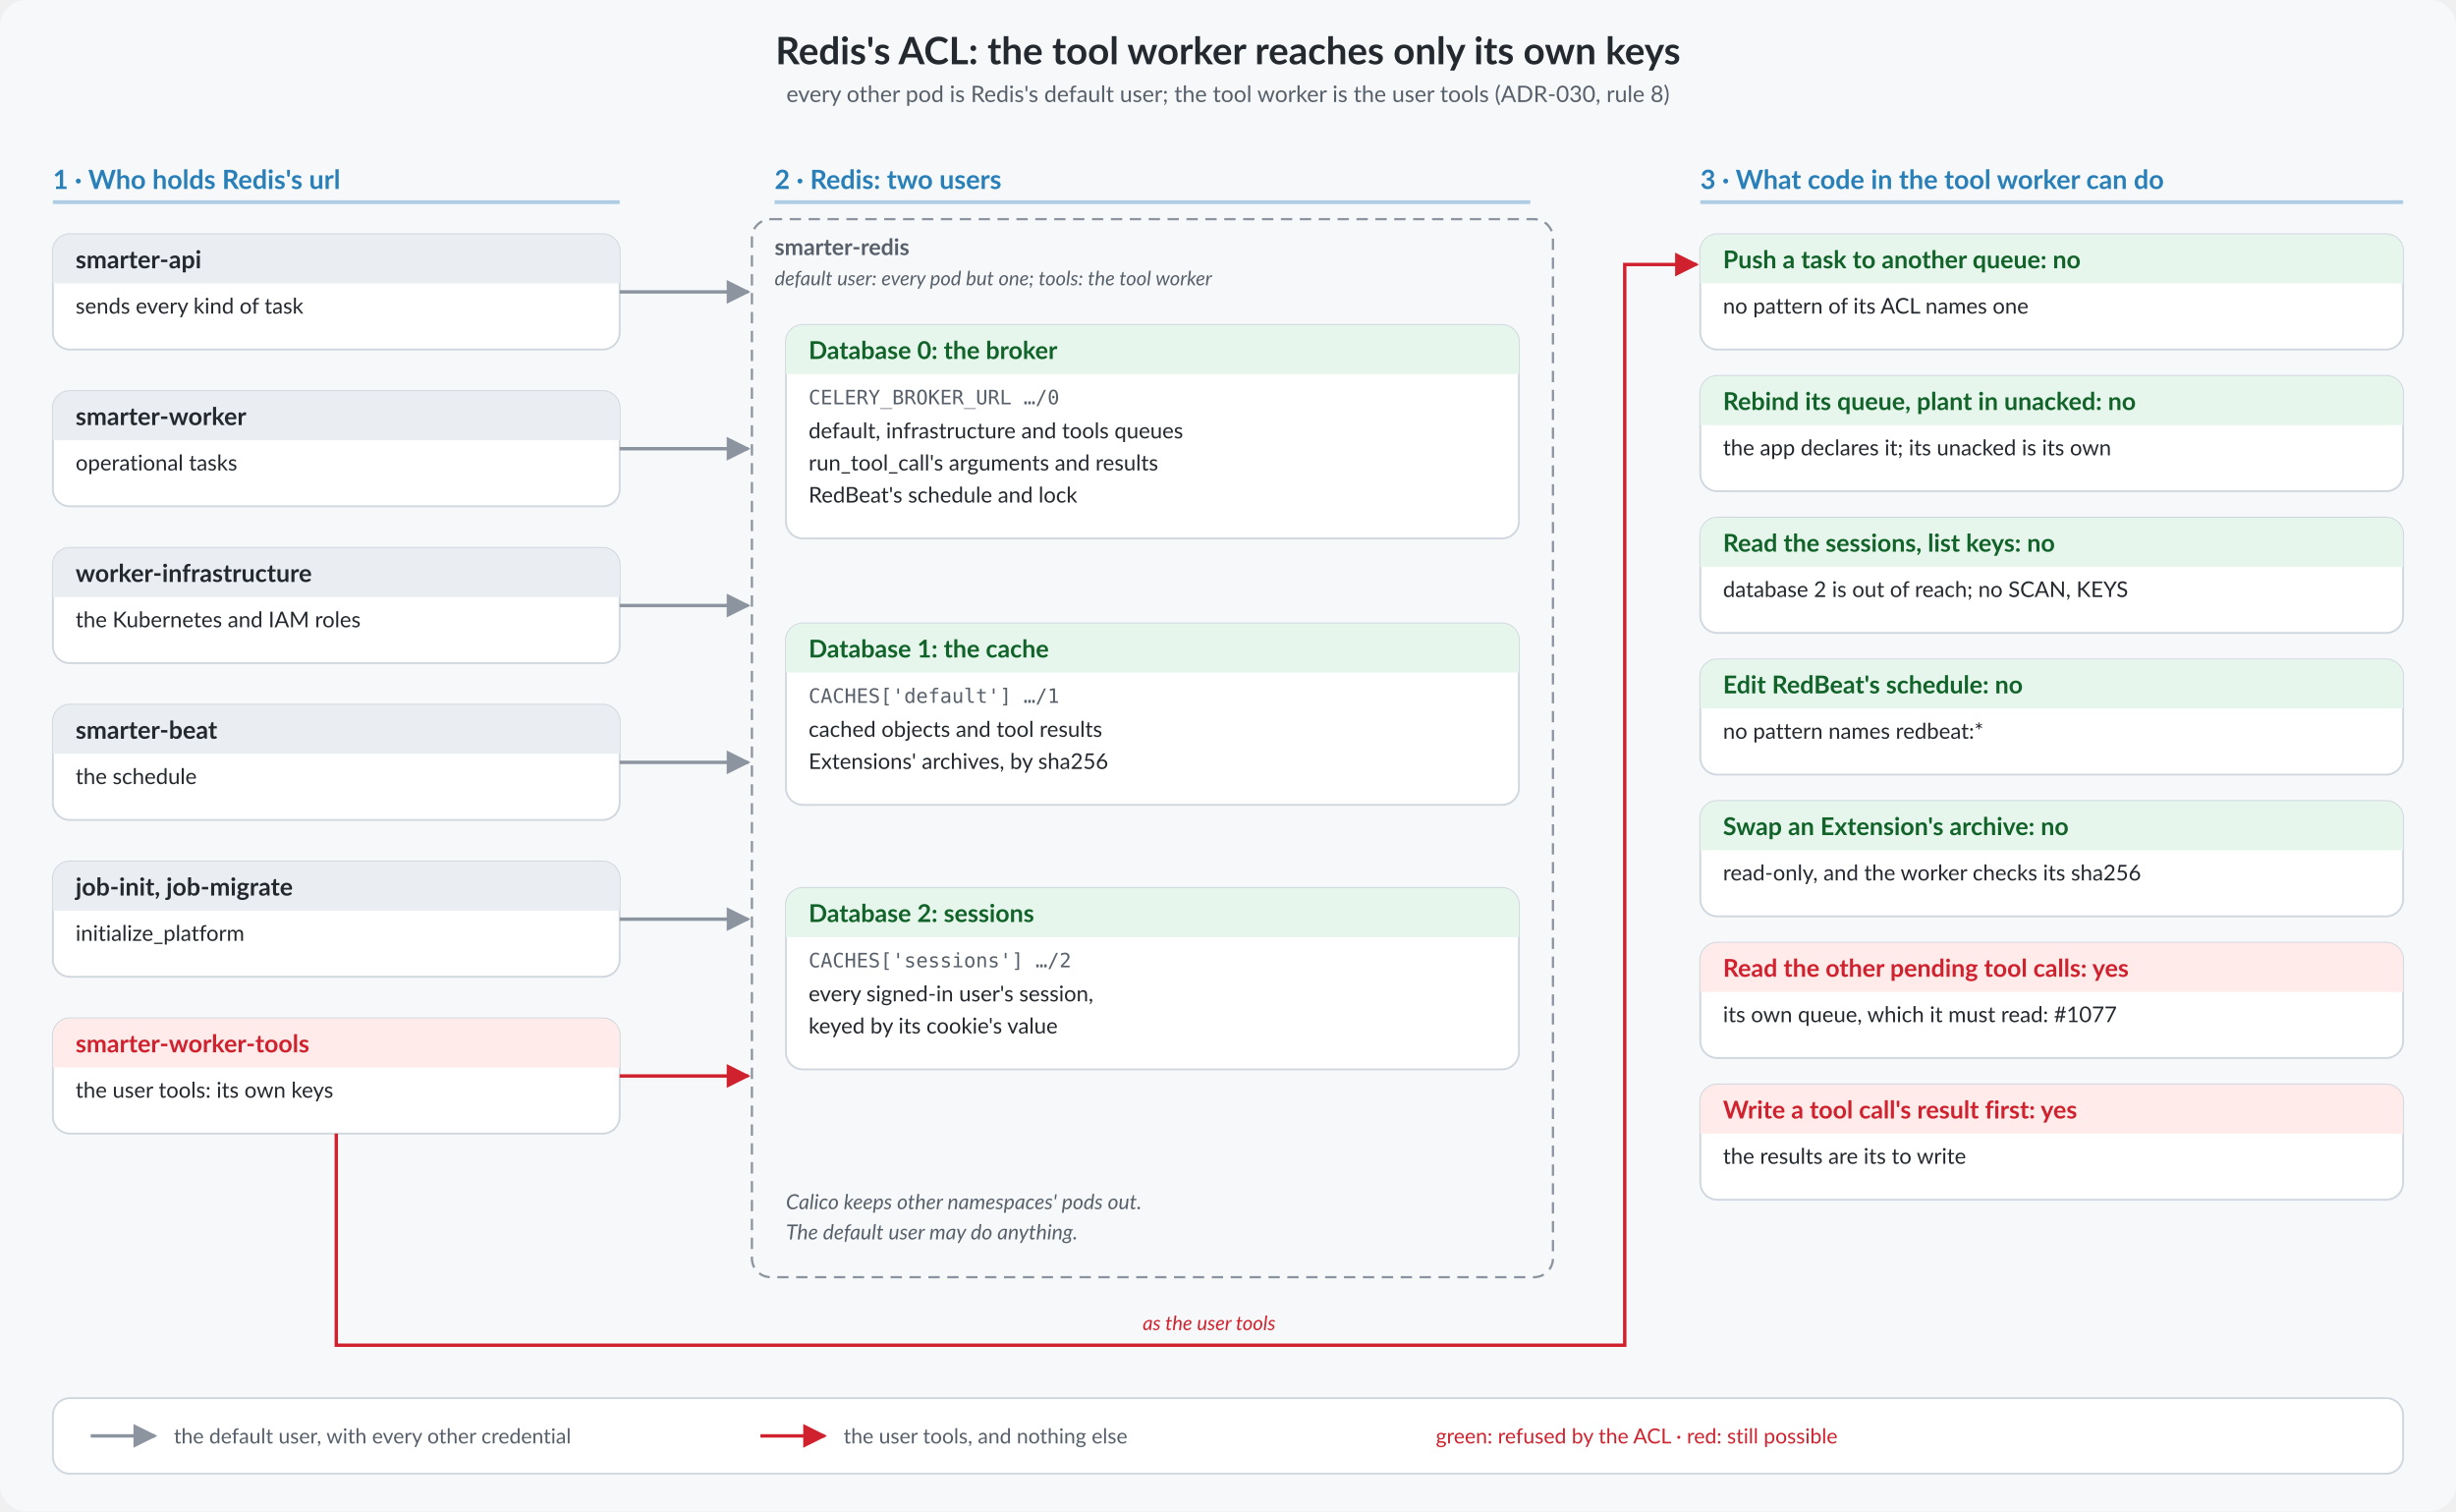
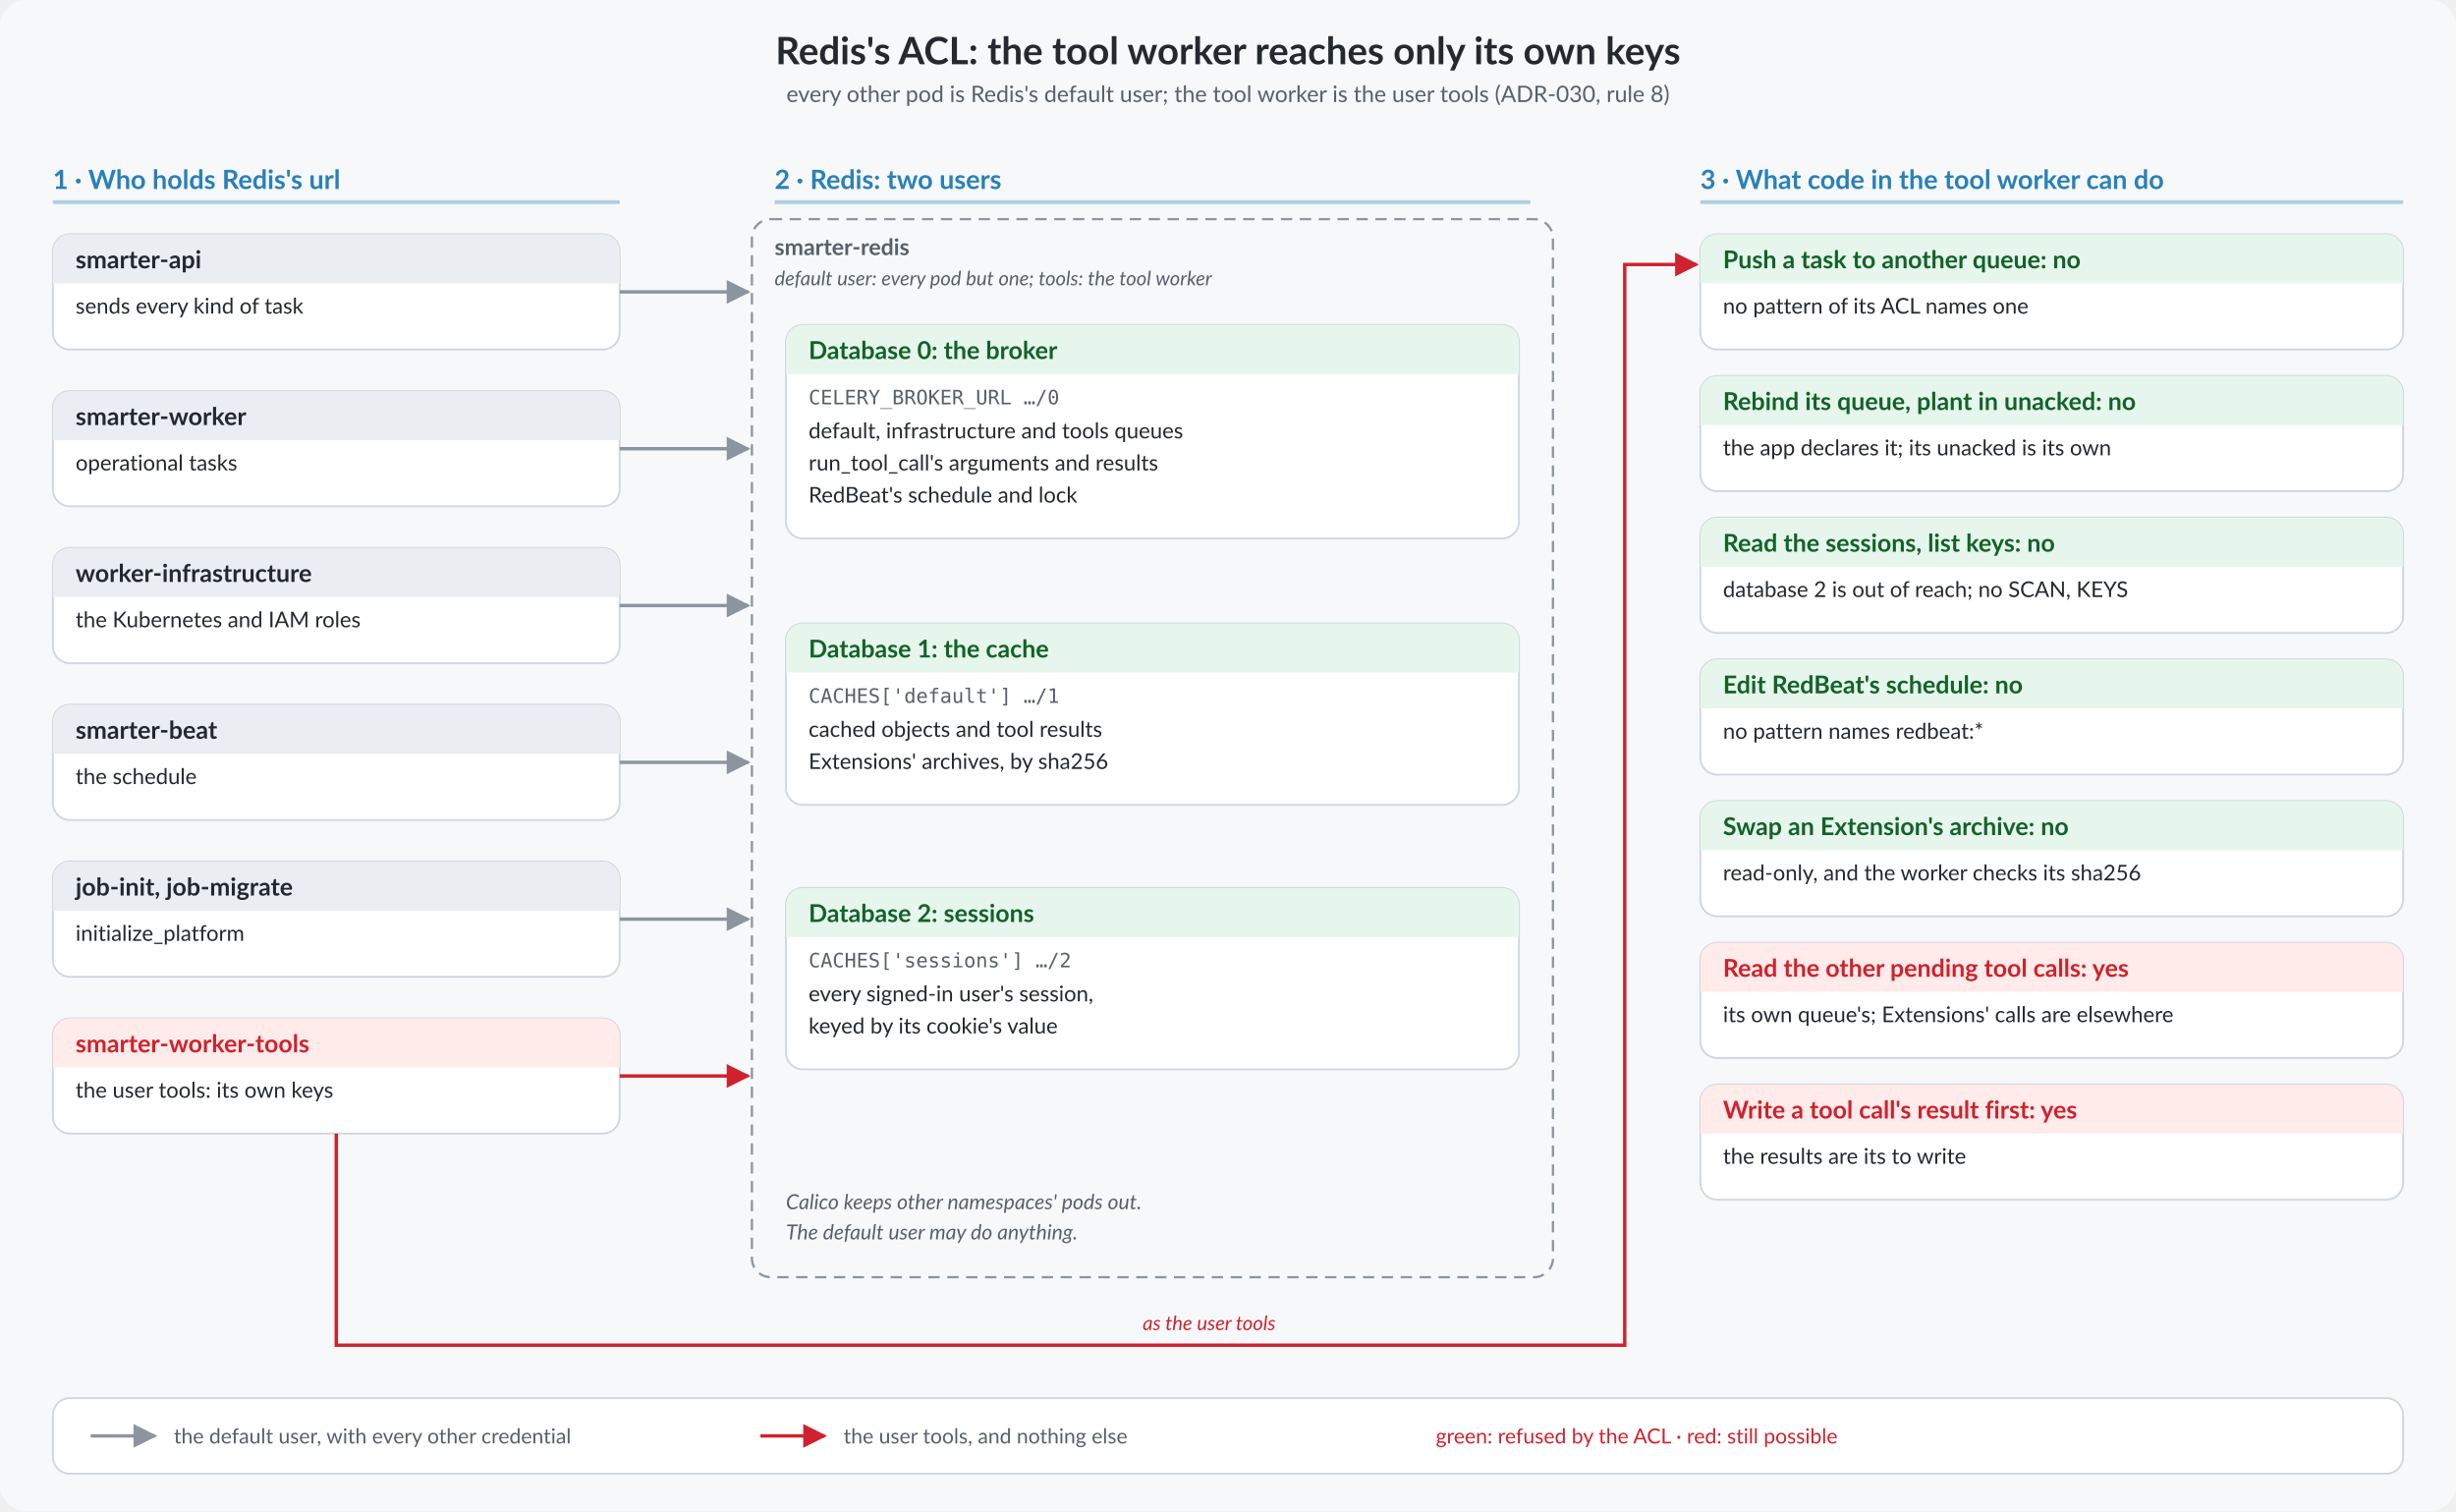
<svg xmlns="http://www.w3.org/2000/svg" viewBox="0 0 1300 800" width="1300" height="800" role="img" aria-labelledby="t d">
  <defs>
    <marker id="head" viewBox="0 0 10 10" refX="9" refY="5" markerWidth="7" markerHeight="7" orient="auto-start-reverse">
      <path d="M0,0 L10,5 L0,10 z" fill="#8C959F" />
    </marker>
    <marker id="head-green" viewBox="0 0 10 10" refX="9" refY="5" markerWidth="7" markerHeight="7" orient="auto-start-reverse">
      <path d="M0,0 L10,5 L0,10 z" fill="#1A7F37" />
    </marker>
    <marker id="head-red" viewBox="0 0 10 10" refX="9" refY="5" markerWidth="7" markerHeight="7" orient="auto-start-reverse">
      <path d="M0,0 L10,5 L0,10 z" fill="#CF222E" />
    </marker>
    <marker id="head-blue" viewBox="0 0 10 10" refX="9" refY="5" markerWidth="7" markerHeight="7" orient="auto-start-reverse">
      <path d="M0,0 L10,5 L0,10 z" fill="#2980B9" />
    </marker>
  </defs>
  <rect width="1300" height="800" rx="14" fill="#F6F8FA" />
  <text x="650.0" y="34" font-family="Lato, 'Helvetica Neue', Arial, sans-serif" font-size="20" font-weight="bold" fill="#24292F" text-anchor="middle">Redis's ACL: the tool worker reaches only its own keys</text>
  <text x="650.0" y="54" font-family="Lato, 'Helvetica Neue', Arial, sans-serif" font-size="12" font-weight="normal" fill="#57606A" text-anchor="middle">every other pod is Redis's default user; the tool worker is the user tools (ADR-030, rule 8)</text>
  <text x="28" y="100" font-family="Lato, 'Helvetica Neue', Arial, sans-serif" font-size="14" font-weight="bold" fill="#2980B9" text-anchor="start">1 · Who holds Redis's url</text>
  <rect x="28" y="106" width="300" height="2" fill="#2980B9" fill-opacity="0.35" />
  <rect x="28" y="124" width="300" height="61" rx="9" fill="#FFFFFF" stroke="#D0D7DE" />
  <path d="M28,133 a9,9 0 0 1 9,-9 h282 a9,9 0 0 1 9,9 v17 h-300 z" fill="#EAEEF2" />
  <text x="40" y="142" font-family="Lato, 'Helvetica Neue', Arial, sans-serif" font-size="13" font-weight="bold" fill="#24292F" text-anchor="start">smarter-api</text>
  <text x="40" y="166" font-family="Lato, 'Helvetica Neue', Arial, sans-serif" font-size="11.5" font-weight="normal" fill="#24292F" text-anchor="start">sends every kind of task</text>
  <rect x="28" y="207" width="300" height="61" rx="9" fill="#FFFFFF" stroke="#D0D7DE" />
  <path d="M28,216 a9,9 0 0 1 9,-9 h282 a9,9 0 0 1 9,9 v17 h-300 z" fill="#EAEEF2" />
  <text x="40" y="225" font-family="Lato, 'Helvetica Neue', Arial, sans-serif" font-size="13" font-weight="bold" fill="#24292F" text-anchor="start">smarter-worker</text>
  <text x="40" y="249" font-family="Lato, 'Helvetica Neue', Arial, sans-serif" font-size="11.5" font-weight="normal" fill="#24292F" text-anchor="start">operational tasks</text>
  <rect x="28" y="290" width="300" height="61" rx="9" fill="#FFFFFF" stroke="#D0D7DE" />
  <path d="M28,299 a9,9 0 0 1 9,-9 h282 a9,9 0 0 1 9,9 v17 h-300 z" fill="#EAEEF2" />
  <text x="40" y="308" font-family="Lato, 'Helvetica Neue', Arial, sans-serif" font-size="13" font-weight="bold" fill="#24292F" text-anchor="start">worker-infrastructure</text>
  <text x="40" y="332" font-family="Lato, 'Helvetica Neue', Arial, sans-serif" font-size="11.5" font-weight="normal" fill="#24292F" text-anchor="start">the Kubernetes and IAM roles</text>
  <rect x="28" y="373" width="300" height="61" rx="9" fill="#FFFFFF" stroke="#D0D7DE" />
  <path d="M28,382 a9,9 0 0 1 9,-9 h282 a9,9 0 0 1 9,9 v17 h-300 z" fill="#EAEEF2" />
  <text x="40" y="391" font-family="Lato, 'Helvetica Neue', Arial, sans-serif" font-size="13" font-weight="bold" fill="#24292F" text-anchor="start">smarter-beat</text>
  <text x="40" y="415" font-family="Lato, 'Helvetica Neue', Arial, sans-serif" font-size="11.5" font-weight="normal" fill="#24292F" text-anchor="start">the schedule</text>
  <rect x="28" y="456" width="300" height="61" rx="9" fill="#FFFFFF" stroke="#D0D7DE" />
  <path d="M28,465 a9,9 0 0 1 9,-9 h282 a9,9 0 0 1 9,9 v17 h-300 z" fill="#EAEEF2" />
  <text x="40" y="474" font-family="Lato, 'Helvetica Neue', Arial, sans-serif" font-size="13" font-weight="bold" fill="#24292F" text-anchor="start">job-init, job-migrate</text>
  <text x="40" y="498" font-family="Lato, 'Helvetica Neue', Arial, sans-serif" font-size="11.5" font-weight="normal" fill="#24292F" text-anchor="start">initialize_platform</text>
  <rect x="28" y="539" width="300" height="61" rx="9" fill="#FFFFFF" stroke="#D0D7DE" />
  <path d="M28,548 a9,9 0 0 1 9,-9 h282 a9,9 0 0 1 9,9 v17 h-300 z" fill="#FFEBE9" />
  <text x="40" y="557" font-family="Lato, 'Helvetica Neue', Arial, sans-serif" font-size="13" font-weight="bold" fill="#CF222E" text-anchor="start">smarter-worker-tools</text>
  <text x="40" y="581" font-family="Lato, 'Helvetica Neue', Arial, sans-serif" font-size="11.5" font-weight="normal" fill="#24292F" text-anchor="start">the user tools: its own keys</text>
  <text x="410" y="100" font-family="Lato, 'Helvetica Neue', Arial, sans-serif" font-size="14" font-weight="bold" fill="#2980B9" text-anchor="start">2 · Redis: two users</text>
  <rect x="410" y="106" width="400" height="2" fill="#2980B9" fill-opacity="0.35" />
  <rect x="398" y="116" width="424" height="560" rx="10" fill="none" stroke="#8C959F" stroke-width="1.2" stroke-dasharray="6 4" />
  <text x="410" y="135" font-family="Lato, 'Helvetica Neue', Arial, sans-serif" font-size="12" font-weight="bold" fill="#57606A" text-anchor="start">smarter-redis</text>
  <text x="410" y="151" font-family="Lato, 'Helvetica Neue', Arial, sans-serif" font-size="10.5" font-weight="normal" fill="#57606A" text-anchor="start" font-style="italic">default user: every pod but one; tools: the tool worker</text>
  <rect x="416" y="172" width="388" height="113" rx="9" fill="#FFFFFF" stroke="#D0D7DE" />
  <path d="M416,181 a9,9 0 0 1 9,-9 h370 a9,9 0 0 1 9,9 v17 h-388 z" fill="#E7F6EC" />
  <text x="428" y="190" font-family="Lato, 'Helvetica Neue', Arial, sans-serif" font-size="13" font-weight="bold" fill="#116329" text-anchor="start">Database 0: the broker</text>
  <text x="428" y="214" font-family="SFMono-Regular, Menlo, Consolas, monospace" font-size="10.5" font-weight="normal" fill="#57606A" text-anchor="start">CELERY_BROKER_URL …/0</text>
  <text x="428" y="232" font-family="Lato, 'Helvetica Neue', Arial, sans-serif" font-size="11.5" font-weight="normal" fill="#24292F" text-anchor="start">default, infrastructure and tools queues</text>
  <text x="428" y="249" font-family="Lato, 'Helvetica Neue', Arial, sans-serif" font-size="11.5" font-weight="normal" fill="#24292F" text-anchor="start">run_tool_call's arguments and results</text>
  <text x="428" y="266" font-family="Lato, 'Helvetica Neue', Arial, sans-serif" font-size="11.5" font-weight="normal" fill="#24292F" text-anchor="start">RedBeat's schedule and lock</text>
  <rect x="416" y="330" width="388" height="96" rx="9" fill="#FFFFFF" stroke="#D0D7DE" />
  <path d="M416,339 a9,9 0 0 1 9,-9 h370 a9,9 0 0 1 9,9 v17 h-388 z" fill="#E7F6EC" />
  <text x="428" y="348" font-family="Lato, 'Helvetica Neue', Arial, sans-serif" font-size="13" font-weight="bold" fill="#116329" text-anchor="start">Database 1: the cache</text>
  <text x="428" y="372" font-family="SFMono-Regular, Menlo, Consolas, monospace" font-size="10.5" font-weight="normal" fill="#57606A" text-anchor="start">CACHES['default'] …/1</text>
  <text x="428" y="390" font-family="Lato, 'Helvetica Neue', Arial, sans-serif" font-size="11.5" font-weight="normal" fill="#24292F" text-anchor="start">cached objects and tool results</text>
  <text x="428" y="407" font-family="Lato, 'Helvetica Neue', Arial, sans-serif" font-size="11.5" font-weight="normal" fill="#24292F" text-anchor="start">Extensions' archives, by sha256</text>
  <rect x="416" y="470" width="388" height="96" rx="9" fill="#FFFFFF" stroke="#D0D7DE" />
  <path d="M416,479 a9,9 0 0 1 9,-9 h370 a9,9 0 0 1 9,9 v17 h-388 z" fill="#E7F6EC" />
  <text x="428" y="488" font-family="Lato, 'Helvetica Neue', Arial, sans-serif" font-size="13" font-weight="bold" fill="#116329" text-anchor="start">Database 2: sessions</text>
  <text x="428" y="512" font-family="SFMono-Regular, Menlo, Consolas, monospace" font-size="10.5" font-weight="normal" fill="#57606A" text-anchor="start">CACHES['sessions'] …/2</text>
  <text x="428" y="530" font-family="Lato, 'Helvetica Neue', Arial, sans-serif" font-size="11.5" font-weight="normal" fill="#24292F" text-anchor="start">every signed-in user's session,</text>
  <text x="428" y="547" font-family="Lato, 'Helvetica Neue', Arial, sans-serif" font-size="11.5" font-weight="normal" fill="#24292F" text-anchor="start">keyed by its cookie's value</text>
  <text x="416" y="640" font-family="Lato, 'Helvetica Neue', Arial, sans-serif" font-size="11" font-weight="normal" fill="#57606A" text-anchor="start" font-style="italic">Calico keeps other namespaces' pods out.</text>
  <text x="416" y="656" font-family="Lato, 'Helvetica Neue', Arial, sans-serif" font-size="11" font-weight="normal" fill="#57606A" text-anchor="start" font-style="italic">The default user may do anything.</text>
  <path d="M328,154.5 L396,154.5" fill="none" stroke="#8C959F" stroke-width="1.8" marker-end="url(#head)" />
  <path d="M328,237.5 L396,237.5" fill="none" stroke="#8C959F" stroke-width="1.8" marker-end="url(#head)" />
  <path d="M328,320.5 L396,320.5" fill="none" stroke="#8C959F" stroke-width="1.8" marker-end="url(#head)" />
  <path d="M328,403.5 L396,403.5" fill="none" stroke="#8C959F" stroke-width="1.8" marker-end="url(#head)" />
  <path d="M328,486.5 L396,486.5" fill="none" stroke="#8C959F" stroke-width="1.8" marker-end="url(#head)" />
  <path d="M328,569.5 L396,569.5" fill="none" stroke="#CF222E" stroke-width="1.8" marker-end="url(#head-red)" />
  <text x="900" y="100" font-family="Lato, 'Helvetica Neue', Arial, sans-serif" font-size="14" font-weight="bold" fill="#2980B9" text-anchor="start">3 · What code in the tool worker can do</text>
  <rect x="900" y="106" width="372" height="2" fill="#2980B9" fill-opacity="0.35" />
  <rect x="900" y="124" width="372" height="61" rx="9" fill="#FFFFFF" stroke="#D0D7DE" />
  <path d="M900,133 a9,9 0 0 1 9,-9 h354 a9,9 0 0 1 9,9 v17 h-372 z" fill="#E7F6EC" />
  <text x="912" y="142" font-family="Lato, 'Helvetica Neue', Arial, sans-serif" font-size="13" font-weight="bold" fill="#116329" text-anchor="start">Push a task to another queue: no</text>
  <text x="912" y="166" font-family="Lato, 'Helvetica Neue', Arial, sans-serif" font-size="11.5" font-weight="normal" fill="#24292F" text-anchor="start">no pattern of its ACL names one</text>
  <rect x="900" y="199" width="372" height="61" rx="9" fill="#FFFFFF" stroke="#D0D7DE" />
  <path d="M900,208 a9,9 0 0 1 9,-9 h354 a9,9 0 0 1 9,9 v17 h-372 z" fill="#E7F6EC" />
  <text x="912" y="217" font-family="Lato, 'Helvetica Neue', Arial, sans-serif" font-size="13" font-weight="bold" fill="#116329" text-anchor="start">Rebind its queue, plant in unacked: no</text>
  <text x="912" y="241" font-family="Lato, 'Helvetica Neue', Arial, sans-serif" font-size="11.5" font-weight="normal" fill="#24292F" text-anchor="start">the app declares it; its unacked is its own</text>
  <rect x="900" y="274" width="372" height="61" rx="9" fill="#FFFFFF" stroke="#D0D7DE" />
  <path d="M900,283 a9,9 0 0 1 9,-9 h354 a9,9 0 0 1 9,9 v17 h-372 z" fill="#E7F6EC" />
  <text x="912" y="292" font-family="Lato, 'Helvetica Neue', Arial, sans-serif" font-size="13" font-weight="bold" fill="#116329" text-anchor="start">Read the sessions, list keys: no</text>
  <text x="912" y="316" font-family="Lato, 'Helvetica Neue', Arial, sans-serif" font-size="11.5" font-weight="normal" fill="#24292F" text-anchor="start">database 2 is out of reach; no SCAN, KEYS</text>
  <rect x="900" y="349" width="372" height="61" rx="9" fill="#FFFFFF" stroke="#D0D7DE" />
  <path d="M900,358 a9,9 0 0 1 9,-9 h354 a9,9 0 0 1 9,9 v17 h-372 z" fill="#E7F6EC" />
  <text x="912" y="367" font-family="Lato, 'Helvetica Neue', Arial, sans-serif" font-size="13" font-weight="bold" fill="#116329" text-anchor="start">Edit RedBeat's schedule: no</text>
  <text x="912" y="391" font-family="Lato, 'Helvetica Neue', Arial, sans-serif" font-size="11.5" font-weight="normal" fill="#24292F" text-anchor="start">no pattern names redbeat:*</text>
  <rect x="900" y="424" width="372" height="61" rx="9" fill="#FFFFFF" stroke="#D0D7DE" />
  <path d="M900,433 a9,9 0 0 1 9,-9 h354 a9,9 0 0 1 9,9 v17 h-372 z" fill="#E7F6EC" />
  <text x="912" y="442" font-family="Lato, 'Helvetica Neue', Arial, sans-serif" font-size="13" font-weight="bold" fill="#116329" text-anchor="start">Swap an Extension's archive: no</text>
  <text x="912" y="466" font-family="Lato, 'Helvetica Neue', Arial, sans-serif" font-size="11.5" font-weight="normal" fill="#24292F" text-anchor="start">read-only, and the worker checks its sha256</text>
  <rect x="900" y="499" width="372" height="61" rx="9" fill="#FFFFFF" stroke="#D0D7DE" />
  <path d="M900,508 a9,9 0 0 1 9,-9 h354 a9,9 0 0 1 9,9 v17 h-372 z" fill="#FFEBE9" />
  <text x="912" y="517" font-family="Lato, 'Helvetica Neue', Arial, sans-serif" font-size="13" font-weight="bold" fill="#CF222E" text-anchor="start">Read the other pending tool calls: yes</text>
-   <text x="912" y="541" font-family="Lato, 'Helvetica Neue', Arial, sans-serif" font-size="11.5" font-weight="normal" fill="#24292F" text-anchor="start">its own queue, which it must read: #1077</text>
+   <text x="912" y="541" font-family="Lato, 'Helvetica Neue', Arial, sans-serif" font-size="11.5" font-weight="normal" fill="#24292F" text-anchor="start">its own queue's; Extensions' calls are elsewhere</text>
  <rect x="900" y="574" width="372" height="61" rx="9" fill="#FFFFFF" stroke="#D0D7DE" />
  <path d="M900,583 a9,9 0 0 1 9,-9 h354 a9,9 0 0 1 9,9 v17 h-372 z" fill="#FFEBE9" />
  <text x="912" y="592" font-family="Lato, 'Helvetica Neue', Arial, sans-serif" font-size="13" font-weight="bold" fill="#CF222E" text-anchor="start">Write a tool call's result first: yes</text>
  <text x="912" y="616" font-family="Lato, 'Helvetica Neue', Arial, sans-serif" font-size="11.5" font-weight="normal" fill="#24292F" text-anchor="start">the results are its to write</text>
  <path d="M178.0,600 L178.0,712 L860,712 L860,140 L898,140" fill="none" stroke="#CF222E" stroke-width="1.8" marker-end="url(#head-red)" />
  <text x="640" y="704" font-family="Lato, 'Helvetica Neue', Arial, sans-serif" font-size="10.5" font-weight="normal" fill="#CF222E" text-anchor="middle" font-style="italic">as the user tools</text>
  <rect x="28" y="740" width="1244" height="40" rx="9" fill="#FFFFFF" stroke="#D0D7DE" />
  <path d="M48,760 h34" stroke="#8C959F" stroke-width="1.8" marker-end="url(#head)" />
  <text x="92" y="764" font-family="Lato, 'Helvetica Neue', Arial, sans-serif" font-size="11" font-weight="normal" fill="#57606A" text-anchor="start">the default user, with every other credential</text>
  <path d="M402.5,760 h34" stroke="#CF222E" stroke-width="1.8" marker-end="url(#head-red)" />
  <text x="446.5" y="764" font-family="Lato, 'Helvetica Neue', Arial, sans-serif" font-size="11" font-weight="normal" fill="#57606A" text-anchor="start">the user tools, and nothing else</text>
  <text x="760" y="764" font-family="Lato, 'Helvetica Neue', Arial, sans-serif" font-size="11" font-weight="normal" fill="#CF222E" text-anchor="start">green: refused by the ACL · red: still possible</text>
</svg>
